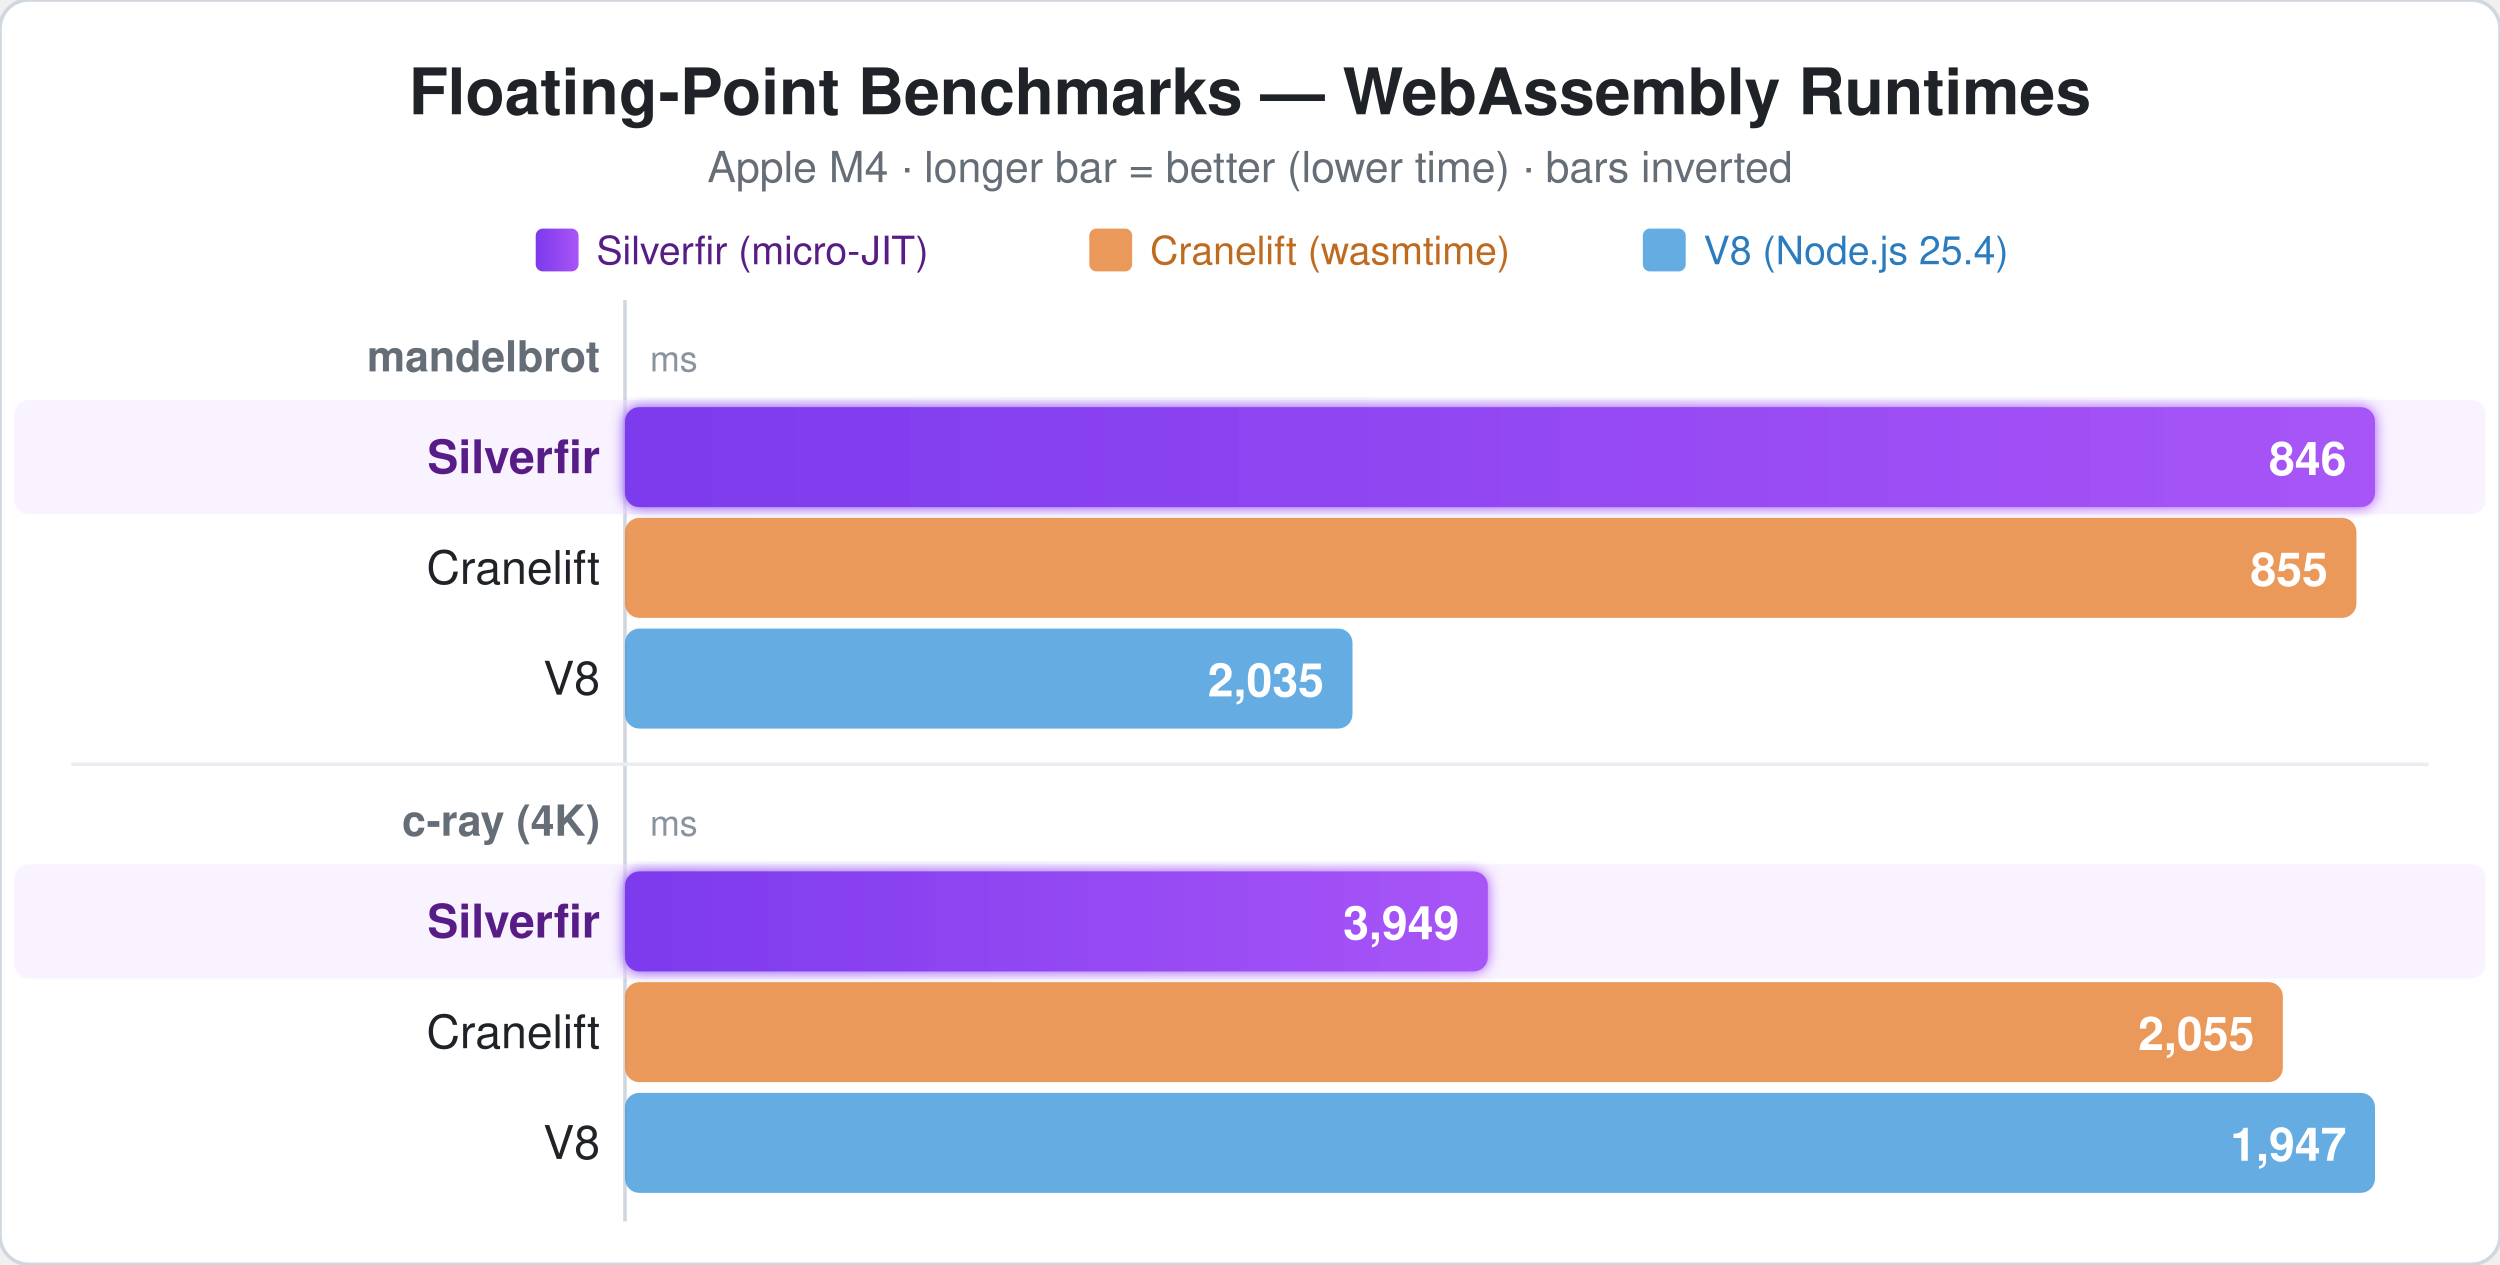
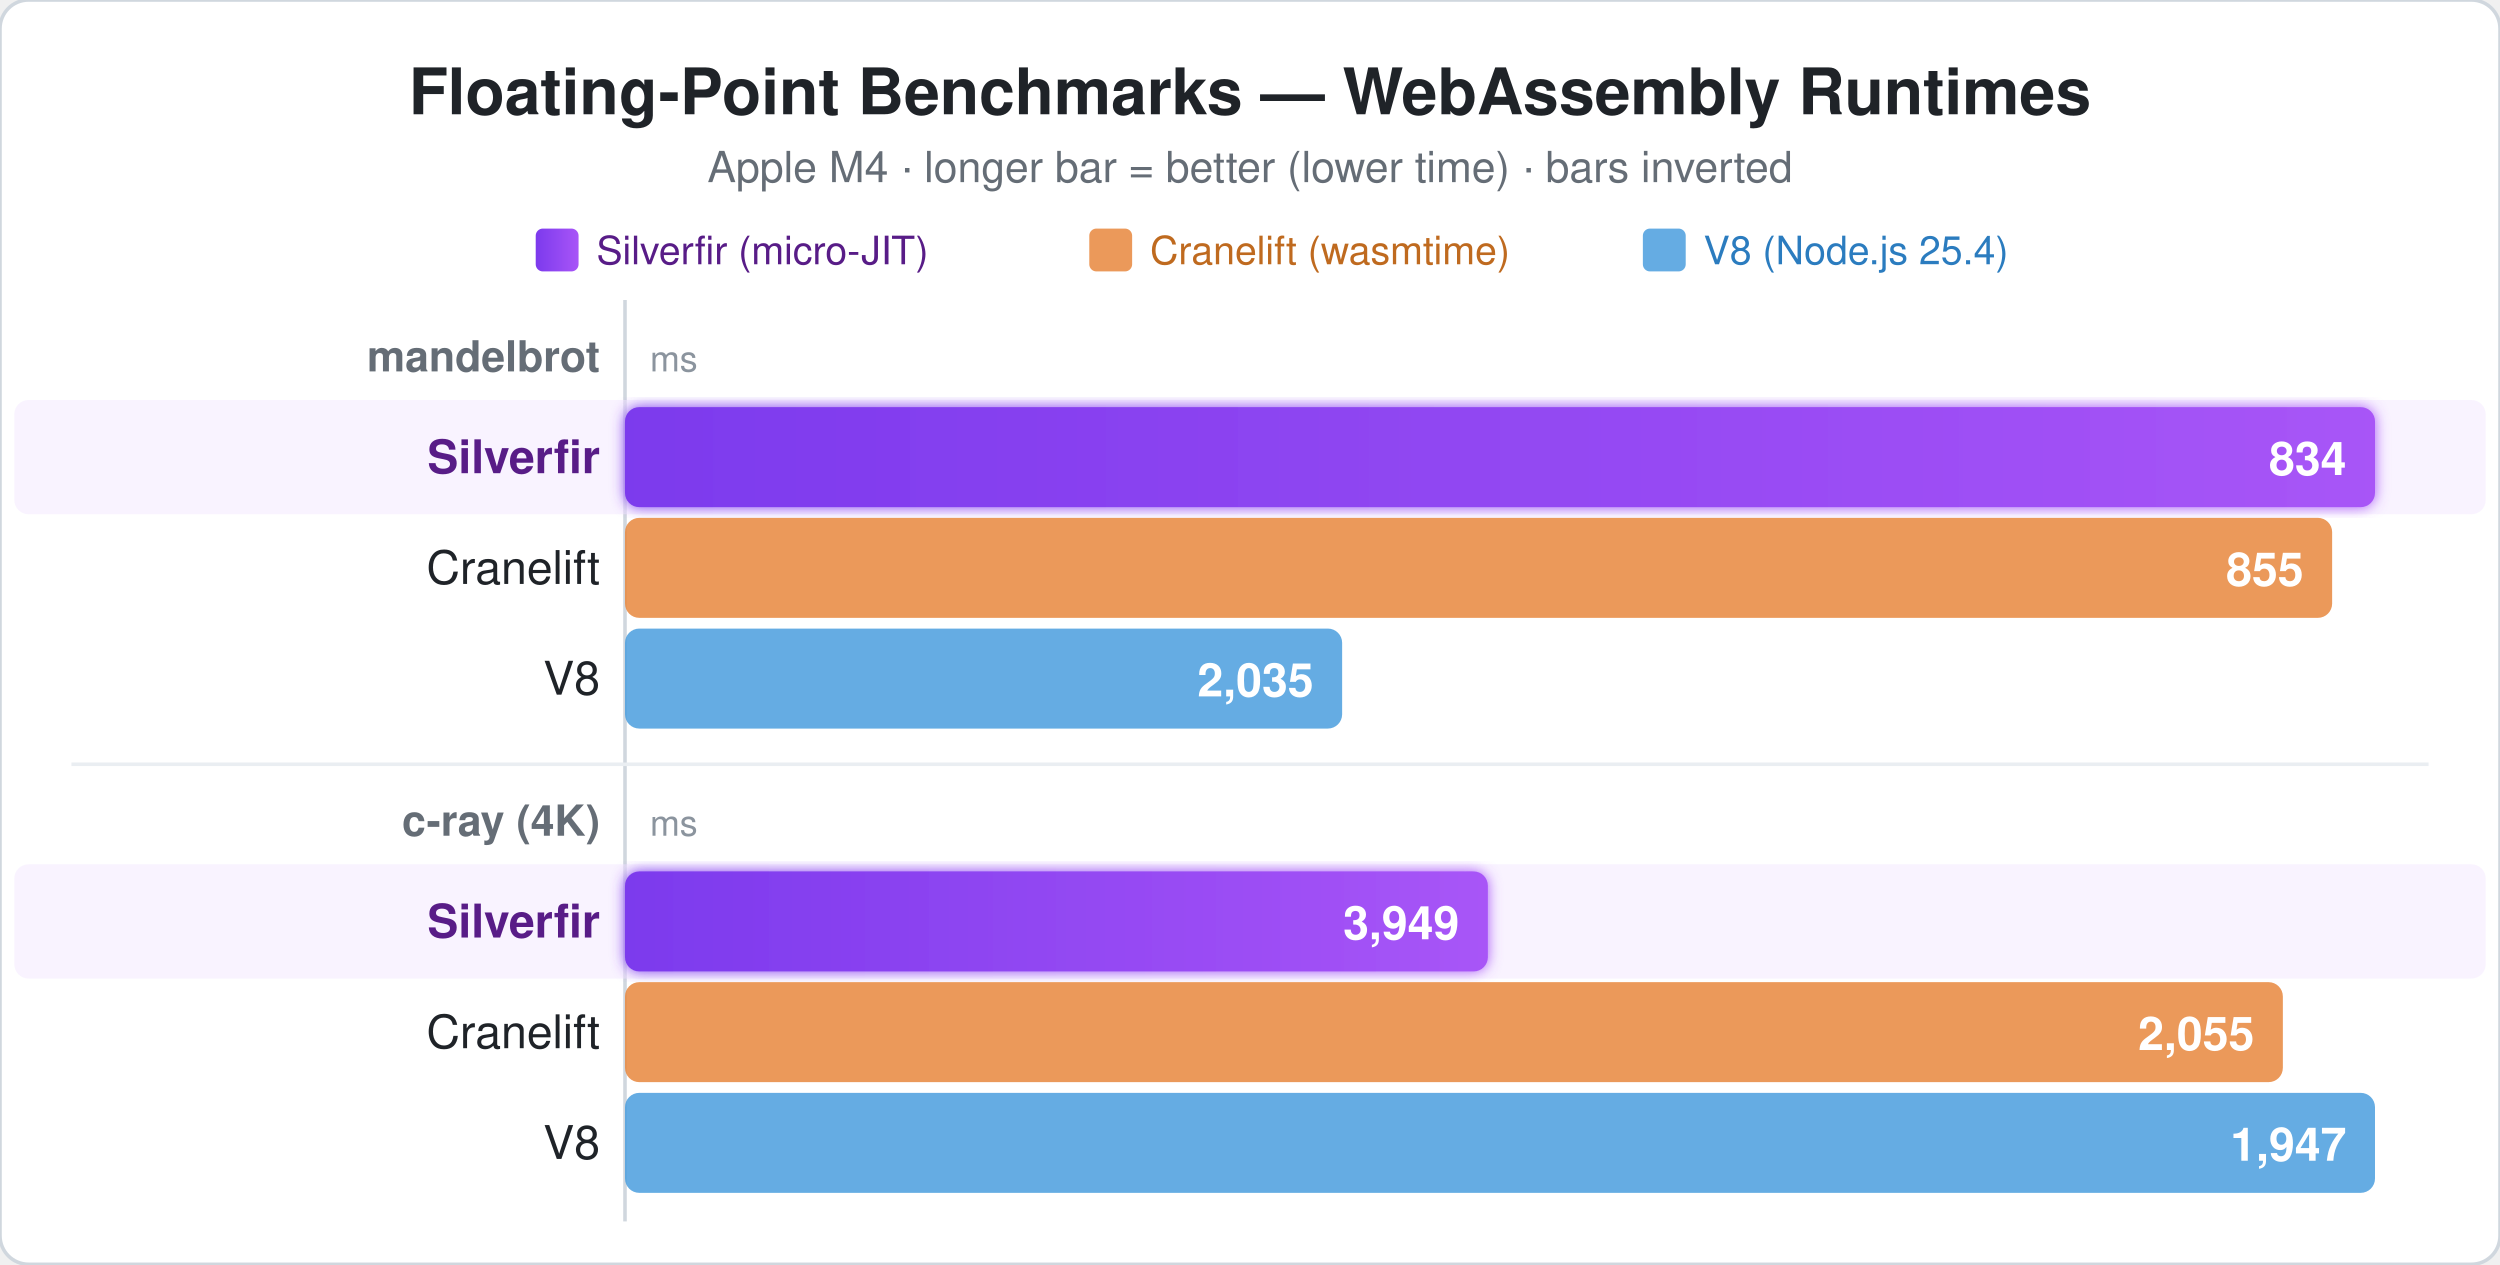
<svg xmlns="http://www.w3.org/2000/svg" role="img" viewBox="0 0 700 354" width="700" height="354">
  <defs>
    <linearGradient id="hlGrad" x1="0" y1="0" x2="1" y2="0">
      <stop offset="0%" stop-color="#7c3aed" />
      <stop offset="100%" stop-color="#a855f7" />
    </linearGradient>
    <filter id="glow">
      <feGaussianBlur stdDeviation="2" result="blur" />
      <feMerge>
        <feMergeNode in="blur" />
        <feMergeNode in="SourceGraphic" />
      </feMerge>
    </filter>
  </defs>
  <rect width="700" height="354" rx="8" ry="8" fill="#ffffff" stroke="#d0d7de" stroke-width="1" />
  <text x="350.0" y="32" text-anchor="middle" fill="#1f2328" font-family="Segoe UI,Helvetica,Arial,sans-serif" font-size="18" font-weight="600">Floating-Point Benchmarks — WebAssembly Runtimes</text>
  <text x="350.0" y="51" text-anchor="middle" fill="#656d76" font-family="Segoe UI,Helvetica,Arial,sans-serif" font-size="12">Apple M4  ·  longer bar = better (lower time)  ·  bars inverted</text>
  <rect x="150.0" y="64" width="12" height="12" rx="2" fill="url(#hlGrad)" />
  <text x="167.0" y="74" fill="#581c87" font-family="Segoe UI,Helvetica,Arial,sans-serif" font-size="11">Silverfir (micro-JIT)</text>
  <rect x="305.0" y="64" width="12" height="12" rx="2" fill="#e8873d" opacity="0.85" />
  <text x="322.0" y="74" fill="#bf6a1f" font-family="Segoe UI,Helvetica,Arial,sans-serif" font-size="11">Cranelift (wasmtime)</text>
  <rect x="460.0" y="64" width="12" height="12" rx="2" fill="#4a9ede" opacity="0.85" />
  <text x="477.0" y="74" fill="#2b7cbf" font-family="Segoe UI,Helvetica,Arial,sans-serif" font-size="11">V8 (Node.js 25.4)</text>
  <line x1="175" y1="84" x2="175" y2="342" stroke="#d0d7de" stroke-width="1" />
  <text x="168" y="104.0" text-anchor="end" fill="#656d76" font-family="Segoe UI,Helvetica,Arial,sans-serif" font-size="12" font-weight="600">mandelbrot</text>
  <text x="182" y="104.0" fill="#8b949e" font-family="Segoe UI,Helvetica,Arial,sans-serif" font-size="10">ms</text>
  <rect x="4" y="112" width="692" height="32" rx="4" fill="#f3e8ff" opacity="0.5" />
  <text x="168" y="132.5" text-anchor="end" fill="#581c87" font-family="Segoe UI,Helvetica,Arial,sans-serif" font-size="13" font-weight="700">Silverfir</text>
  <rect x="175" y="114" width="490.0" height="28" rx="4" fill="url(#hlGrad)" filter="url(#glow)">
    <animate attributeName="width" from="0" to="490.0" dur="0.35s" fill="freeze" />
  </rect>
-   <text x="657.0" y="133.0" text-anchor="end" fill="#ffffff" font-family="Segoe UI,Helvetica,Arial,sans-serif" font-size="13" font-weight="700">846</text>
+   <text x="657.0" y="133.0" text-anchor="end" fill="#ffffff" font-family="Segoe UI,Helvetica,Arial,sans-serif" font-size="13" font-weight="700">834</text>
  <text x="168" y="163.5" text-anchor="end" fill="#1f2328" font-family="Segoe UI,Helvetica,Arial,sans-serif" font-size="13" font-weight="400">Cranelift</text>
-   <rect x="175" y="145" width="484.8" height="28" rx="4" fill="#e8873d" opacity="0.85">
-     <animate attributeName="width" from="0" to="484.8" dur="0.39s" fill="freeze" />
+   <rect x="175" y="145" width="478.0" height="28" rx="4" fill="#e8873d" opacity="0.85">
+     <animate attributeName="width" from="0" to="478.0" dur="0.39s" fill="freeze" />
  </rect>
-   <text x="651.8" y="164.0" text-anchor="end" fill="#ffffff" font-family="Segoe UI,Helvetica,Arial,sans-serif" font-size="13" font-weight="700">855</text>
+   <text x="645.0" y="164.0" text-anchor="end" fill="#ffffff" font-family="Segoe UI,Helvetica,Arial,sans-serif" font-size="13" font-weight="700">855</text>
  <text x="168" y="194.5" text-anchor="end" fill="#1f2328" font-family="Segoe UI,Helvetica,Arial,sans-serif" font-size="13" font-weight="400">V8</text>
-   <rect x="175" y="176" width="203.7" height="28" rx="4" fill="#4a9ede" opacity="0.85">
-     <animate attributeName="width" from="0" to="203.7" dur="0.43s" fill="freeze" />
+   <rect x="175" y="176" width="200.8" height="28" rx="4" fill="#4a9ede" opacity="0.85">
+     <animate attributeName="width" from="0" to="200.8" dur="0.43s" fill="freeze" />
  </rect>
-   <text x="370.7" y="195.0" text-anchor="end" fill="#ffffff" font-family="Segoe UI,Helvetica,Arial,sans-serif" font-size="13" font-weight="700">2,035</text>
+   <text x="367.8" y="195.0" text-anchor="end" fill="#ffffff" font-family="Segoe UI,Helvetica,Arial,sans-serif" font-size="13" font-weight="700">2,035</text>
  <line x1="20" y1="214" x2="680" y2="214" stroke="#eaeef2" stroke-width="1" />
  <text x="168" y="234.0" text-anchor="end" fill="#656d76" font-family="Segoe UI,Helvetica,Arial,sans-serif" font-size="12" font-weight="600">c-ray (4K)</text>
  <text x="182" y="234.0" fill="#8b949e" font-family="Segoe UI,Helvetica,Arial,sans-serif" font-size="10">ms</text>
  <rect x="4" y="242" width="692" height="32" rx="4" fill="#f3e8ff" opacity="0.5" />
  <text x="168" y="262.5" text-anchor="end" fill="#581c87" font-family="Segoe UI,Helvetica,Arial,sans-serif" font-size="13" font-weight="700">Silverfir</text>
  <rect x="175" y="244" width="241.6" height="28" rx="4" fill="url(#hlGrad)" filter="url(#glow)">
    <animate attributeName="width" from="0" to="241.6" dur="0.39s" fill="freeze" />
  </rect>
  <text x="408.6" y="263.0" text-anchor="end" fill="#ffffff" font-family="Segoe UI,Helvetica,Arial,sans-serif" font-size="13" font-weight="700">3,949</text>
  <text x="168" y="293.5" text-anchor="end" fill="#1f2328" font-family="Segoe UI,Helvetica,Arial,sans-serif" font-size="13" font-weight="400">Cranelift</text>
  <rect x="175" y="275" width="464.2" height="28" rx="4" fill="#e8873d" opacity="0.85">
    <animate attributeName="width" from="0" to="464.2" dur="0.43s" fill="freeze" />
  </rect>
  <text x="631.2" y="294.0" text-anchor="end" fill="#ffffff" font-family="Segoe UI,Helvetica,Arial,sans-serif" font-size="13" font-weight="700">2,055</text>
  <text x="168" y="324.5" text-anchor="end" fill="#1f2328" font-family="Segoe UI,Helvetica,Arial,sans-serif" font-size="13" font-weight="400">V8</text>
  <rect x="175" y="306" width="490.0" height="28" rx="4" fill="#4a9ede" opacity="0.85">
    <animate attributeName="width" from="0" to="490.0" dur="0.47s" fill="freeze" />
  </rect>
  <text x="657.0" y="325.0" text-anchor="end" fill="#ffffff" font-family="Segoe UI,Helvetica,Arial,sans-serif" font-size="13" font-weight="700">1,947</text>
</svg>
